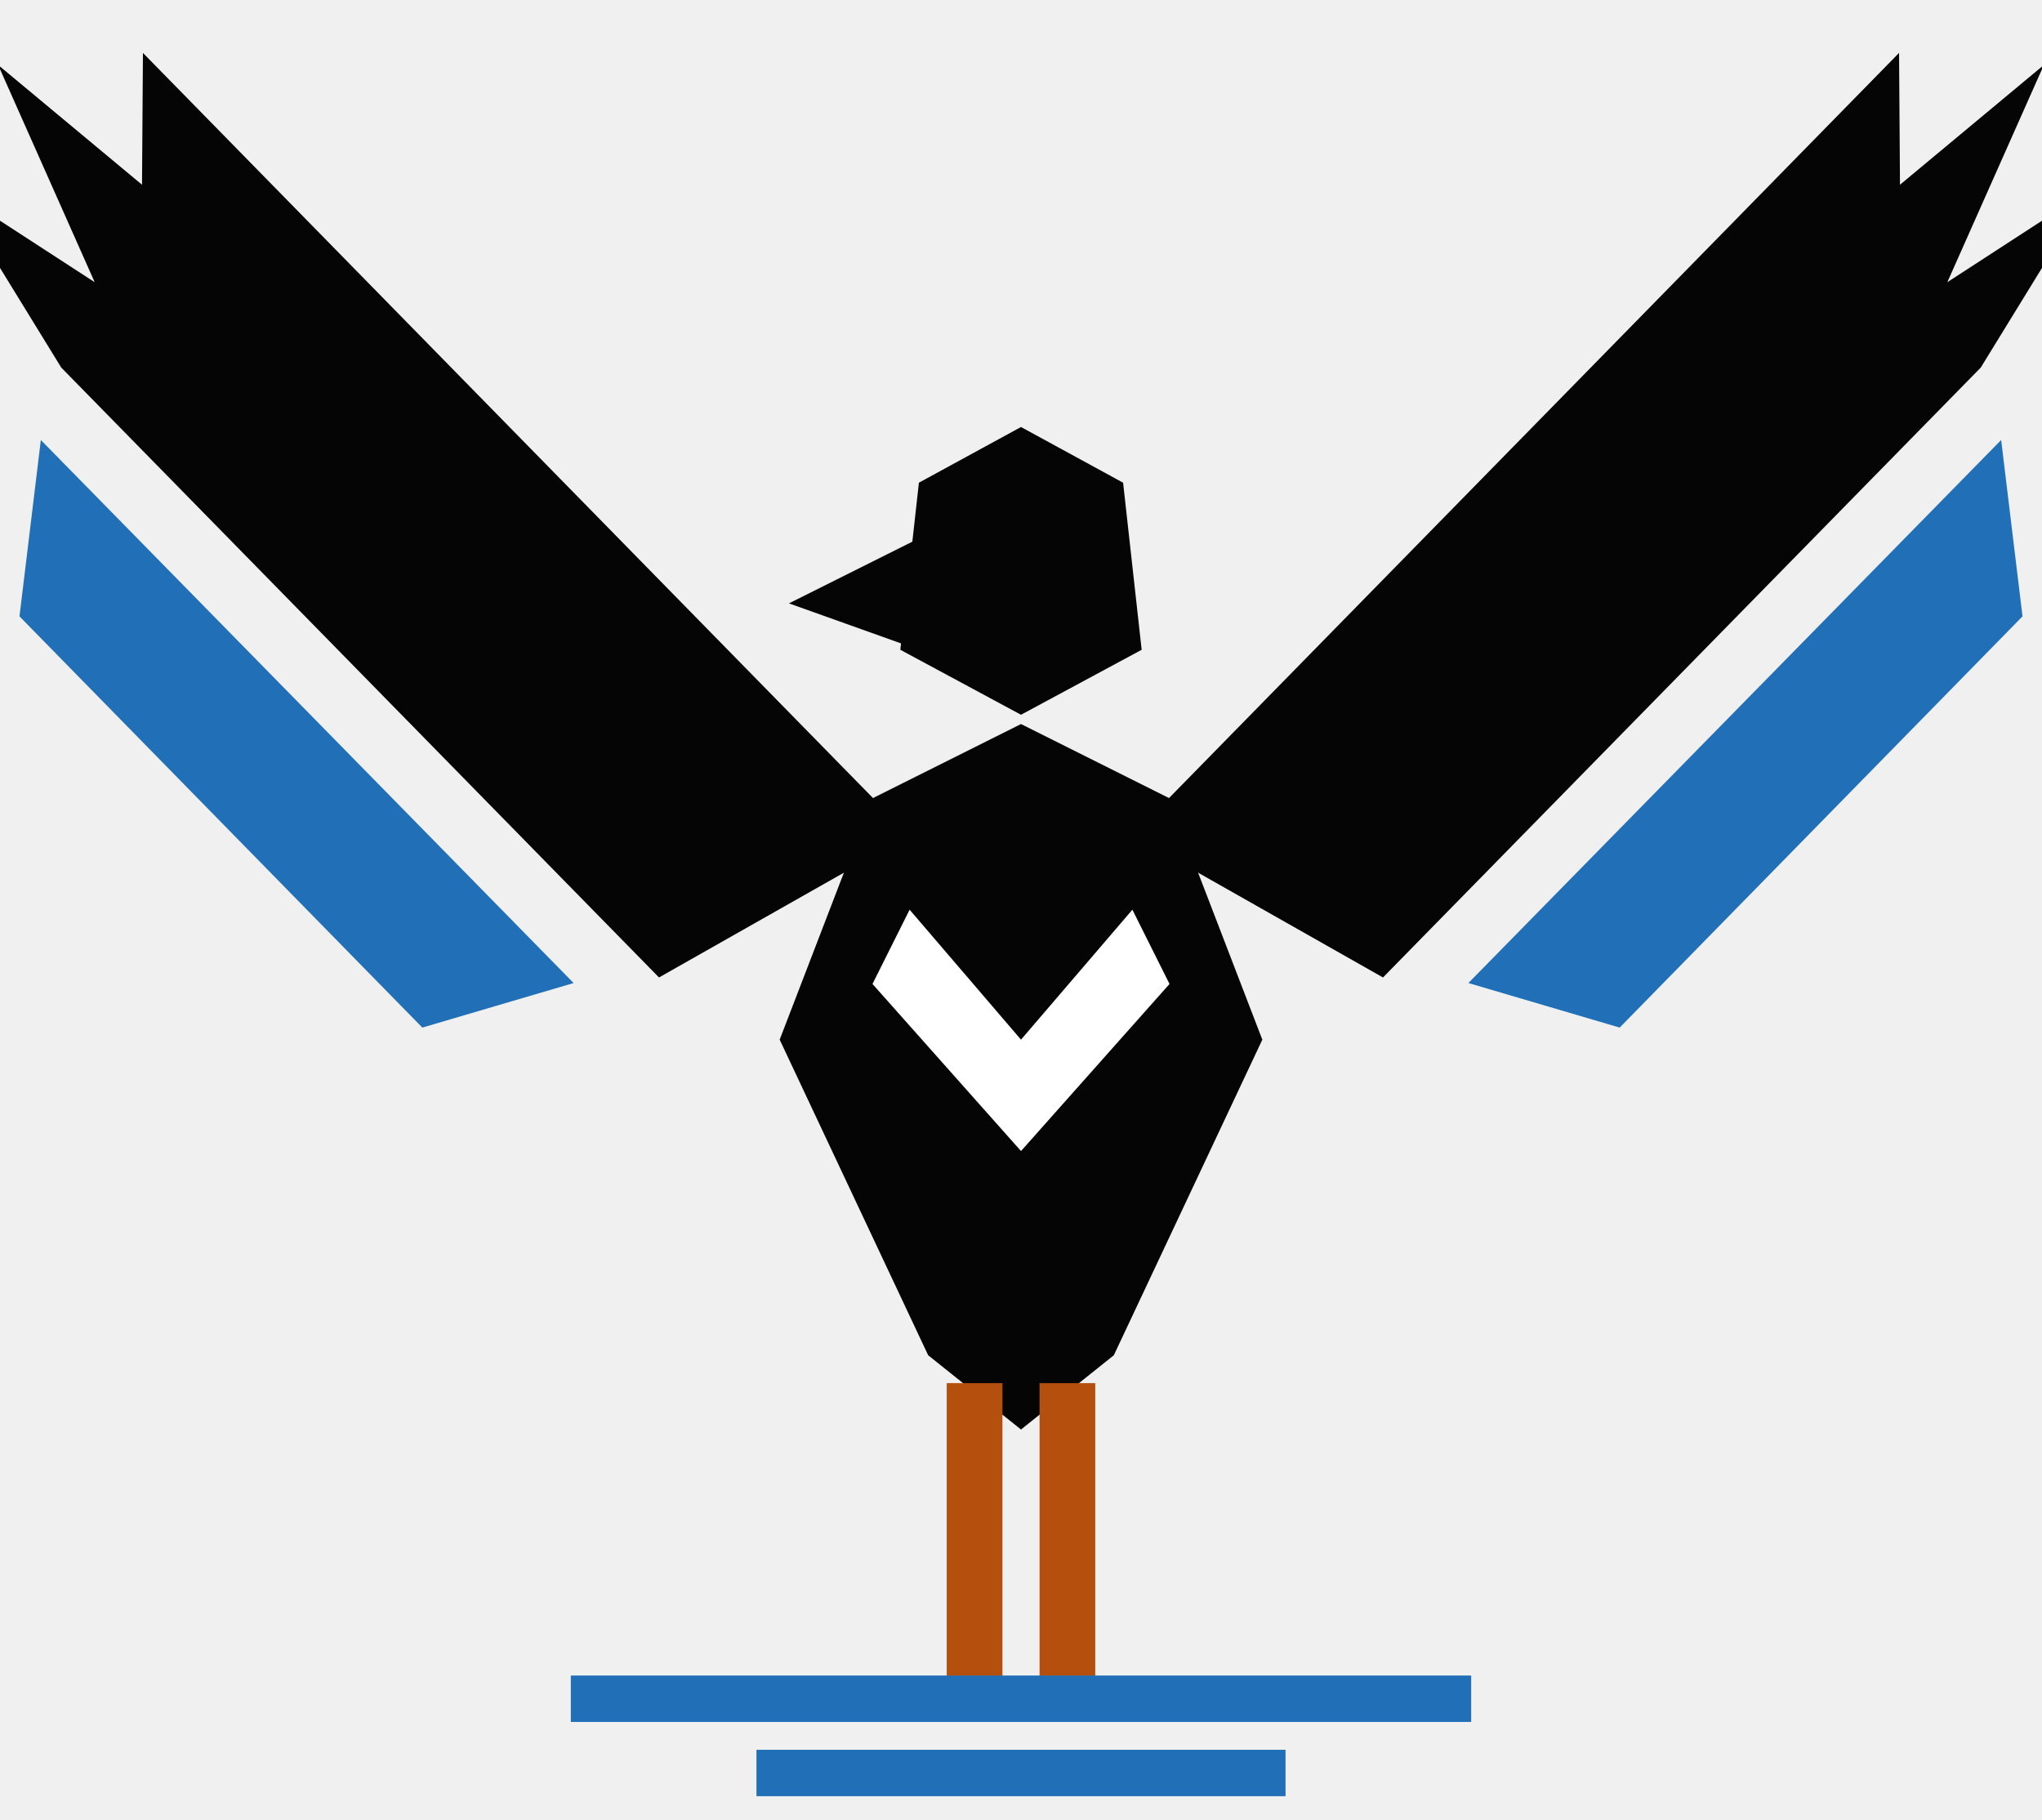
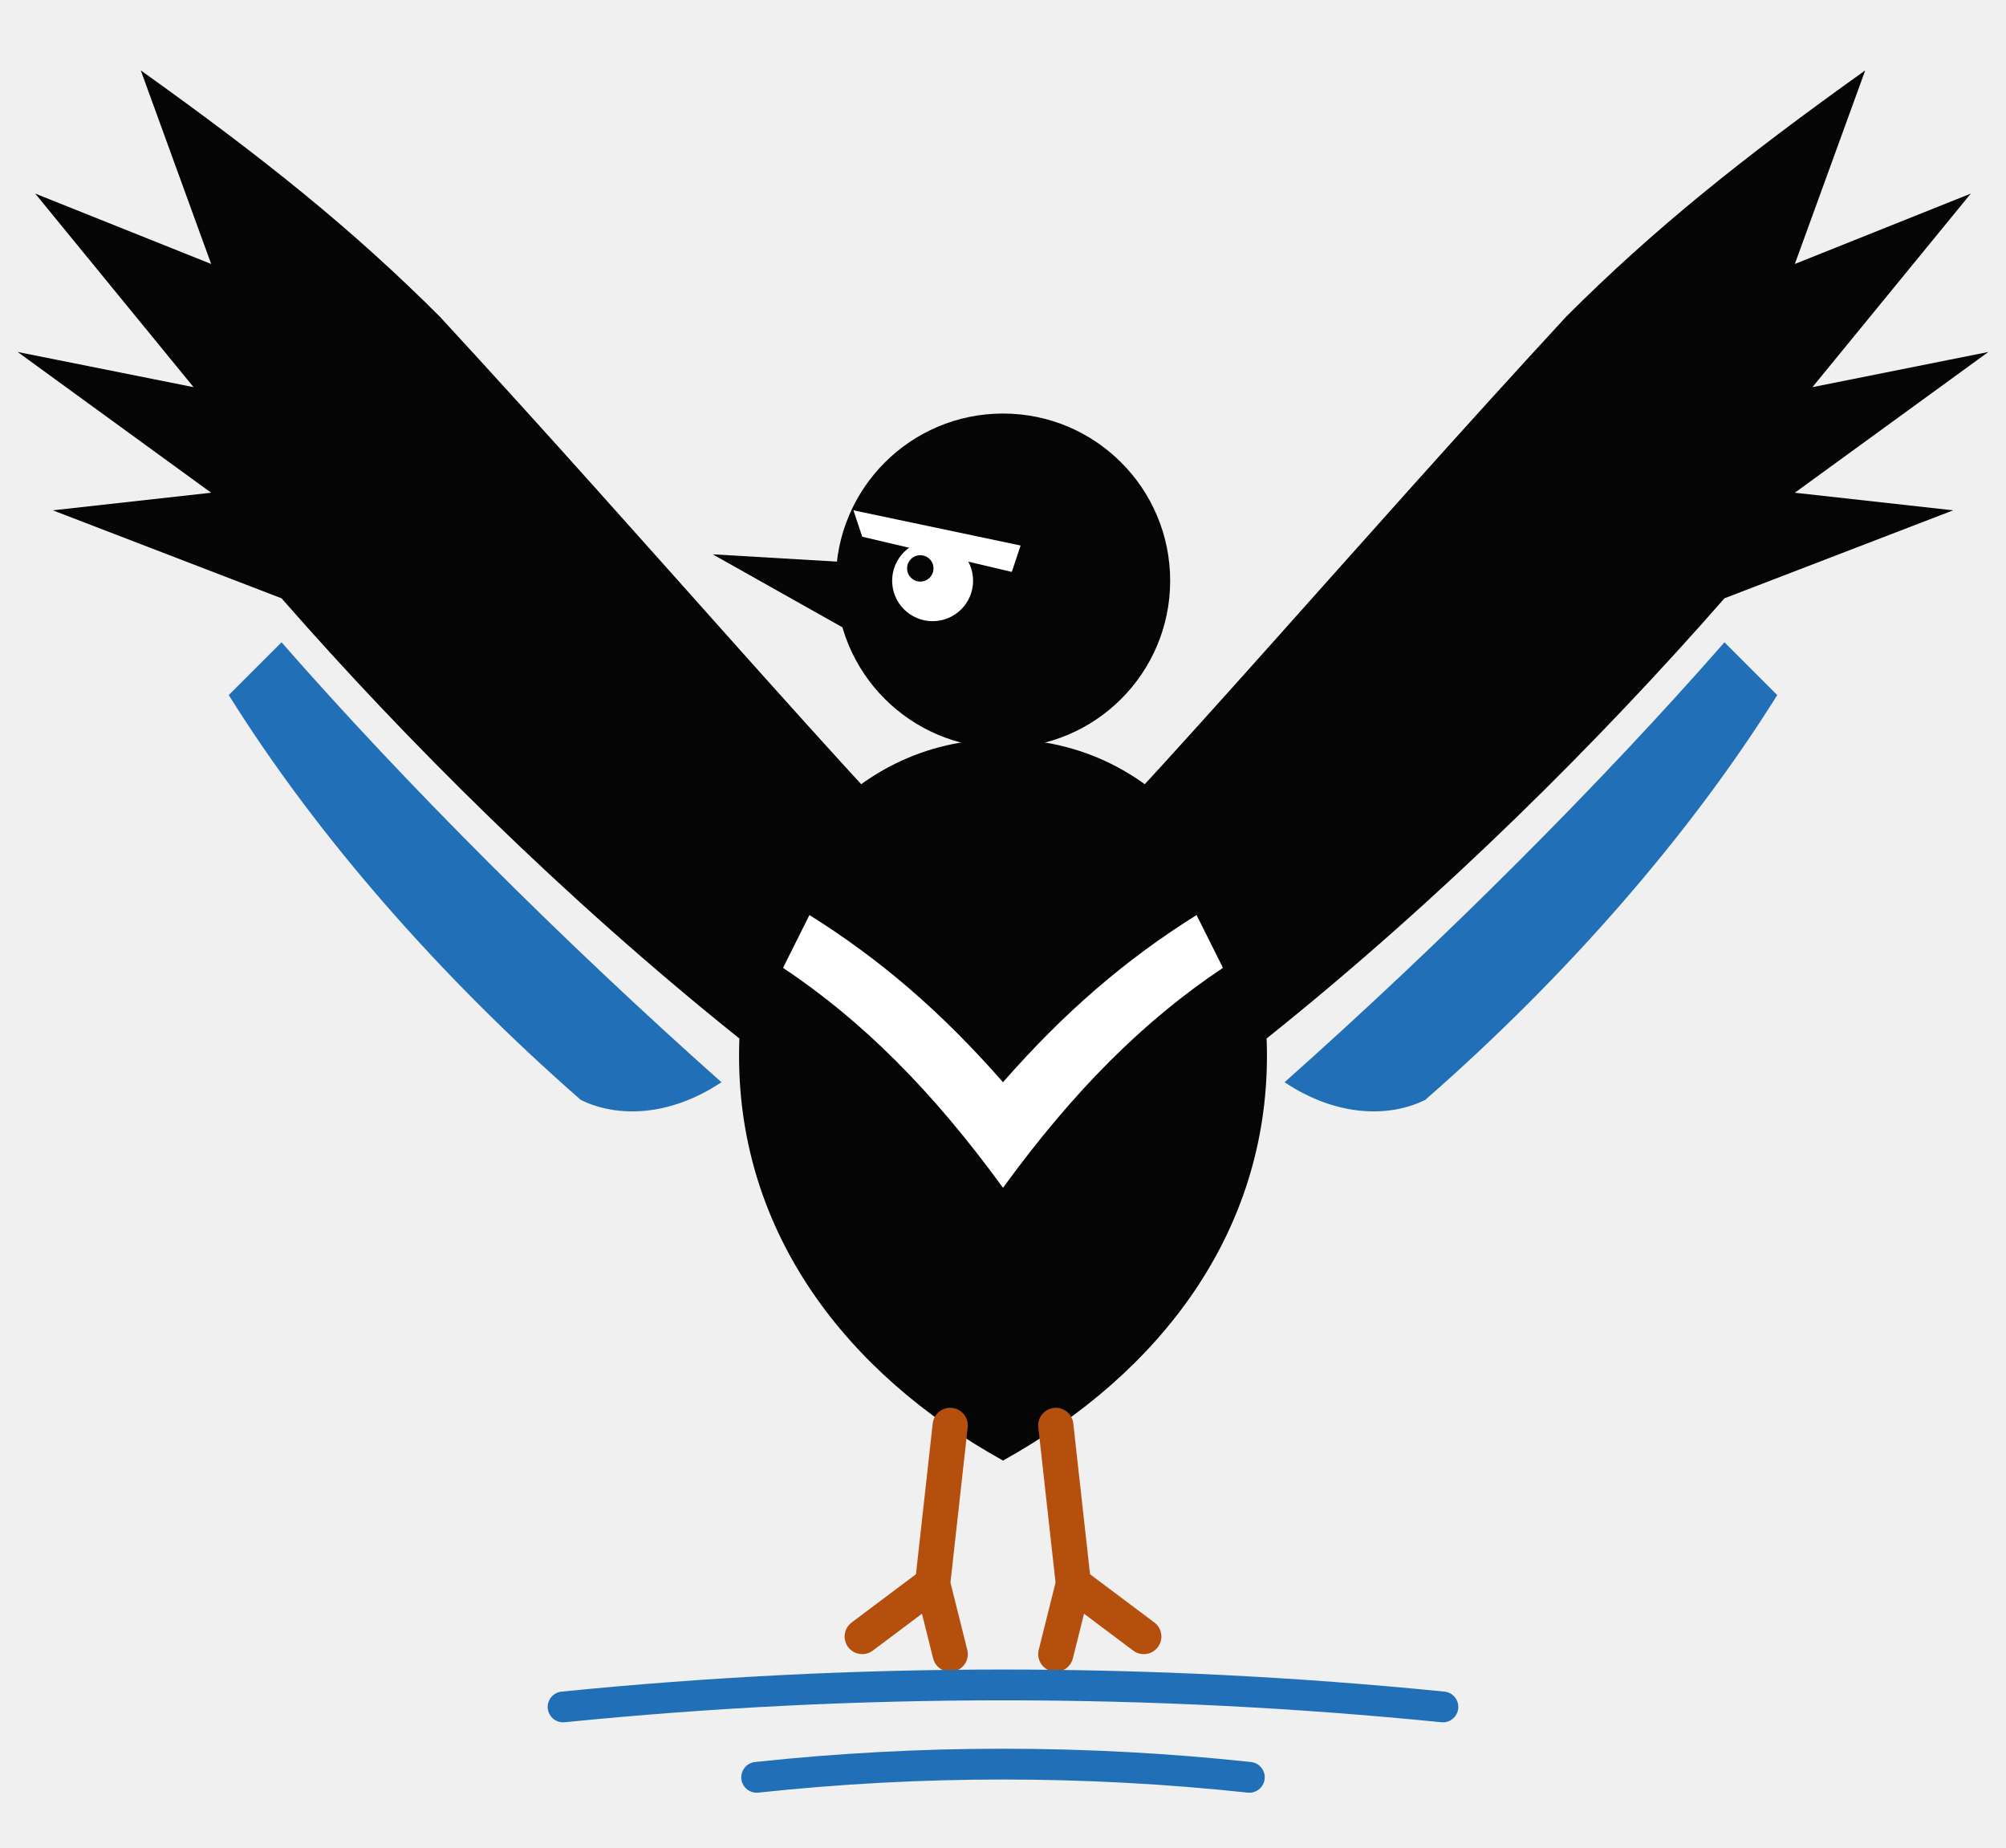
- <svg xmlns="http://www.w3.org/2000/svg" viewBox="10 14 220 196">
-   <polygon points="132 104 214.6 19.7 214.7 33.9 230.2 21 219.8 44.4 235.2 34.4 223.4 53.6 159 119.3" fill="#050505" />
-   <polygon points="108 104 25.4 19.7 25.3 33.9 9.8 21 20.2 44.4 4.8 34.4 16.6 53.6 81 119.3" fill="#050505" />
-   <polygon points="168.2 119.9 225.6 61.4 227.9 80.4 184.5 124.7" fill="#2170b7" />
-   <polygon points="71.8 119.9 14.4 61.4 12.1 80.4 55.5 124.7" fill="#2170b7" />
-   <polygon points="120 92 136 100 146 126 130 160 120 168 110 160 94 126 104 100" fill="#050505" />
-   <polygon points="120 60 131 66 133 84 120 91 107 84 109 66" fill="#050505" />
-   <polygon points="109 72 95 79 109 84" fill="#050505" />
-   <polygon points="108 112 120 126 132 112 136 120 120 138 104 120" fill="#ffffff" />
-   <path d="M115 166V192M125 166V192" fill="none" stroke="#b44f0d" stroke-width="6" stroke-linecap="square" />
-   <path d="M74 197H166M94 205H146" fill="none" stroke="#2170b7" stroke-width="5" stroke-linecap="square" />
+ <svg xmlns="http://www.w3.org/2000/svg" viewBox="6 8 228 210">
+   <path d="M122 112C138 96 160 70 184 44C194 34 204 26 218 16L210 38L230 30L212 52L232 48L210 64L228 66L202 76C188 92 170 110 150 126C140 126 130 122 122 112Z" fill="#050505" />
+   <g transform="matrix(-1 0 0 1 240 0)">
+     <path d="M122 112C138 96 160 70 184 44C194 34 204 26 218 16L210 38L230 30L212 52L232 48L210 64L228 66L202 76C188 92 170 110 150 126C140 126 130 122 122 112Z" fill="#050505" />
+   </g>
+   <path d="M202 81C188 97 170 115 152 131C158 135 164 135 168 133C184 119 198 103 208 87Z" fill="#2170b7" />
+   <g transform="matrix(-1 0 0 1 240 0)">
+     <path d="M202 81C188 97 170 115 152 131C158 135 164 135 168 133C184 119 198 103 208 87Z" fill="#2170b7" />
+   </g>
+   <path d="M120 92C138 92 150 108 150 128C150 148 138 164 120 174C102 164 90 148 90 128C90 108 102 92 120 92Z" fill="#050505" />
+   <circle cx="120" cy="74" r="19" fill="#050505" />
+   <path d="M104 72L87 71L103 80Z" fill="#050505" />
+   <circle cx="112" cy="74" r="4.6" fill="#ffffff" />
+   <circle cx="110.6" cy="72.6" r="1.5" fill="#050505" />
+   <path d="M103 66L122 70L121 73L104 69Z" fill="#ffffff" />
+   <path d="M98 112C106 117 113 123 120 131C127 123 134 117 142 112L145 118C136 124 128 132 120 143C112 132 104 124 95 118Z" fill="#ffffff" />
+   <path d="M114 170L112 188M126 170L128 188M112 188L104 194M112 188L114 196M128 188L136 194M128 188L126 196" fill="none" stroke="#b44f0d" stroke-width="4" stroke-linecap="round" stroke-linejoin="round" />
+   <path d="M70 202Q120 197 170 202M92 210Q120 207 148 210" fill="none" stroke="#2170b7" stroke-width="3.5" stroke-linecap="round" />
</svg>
